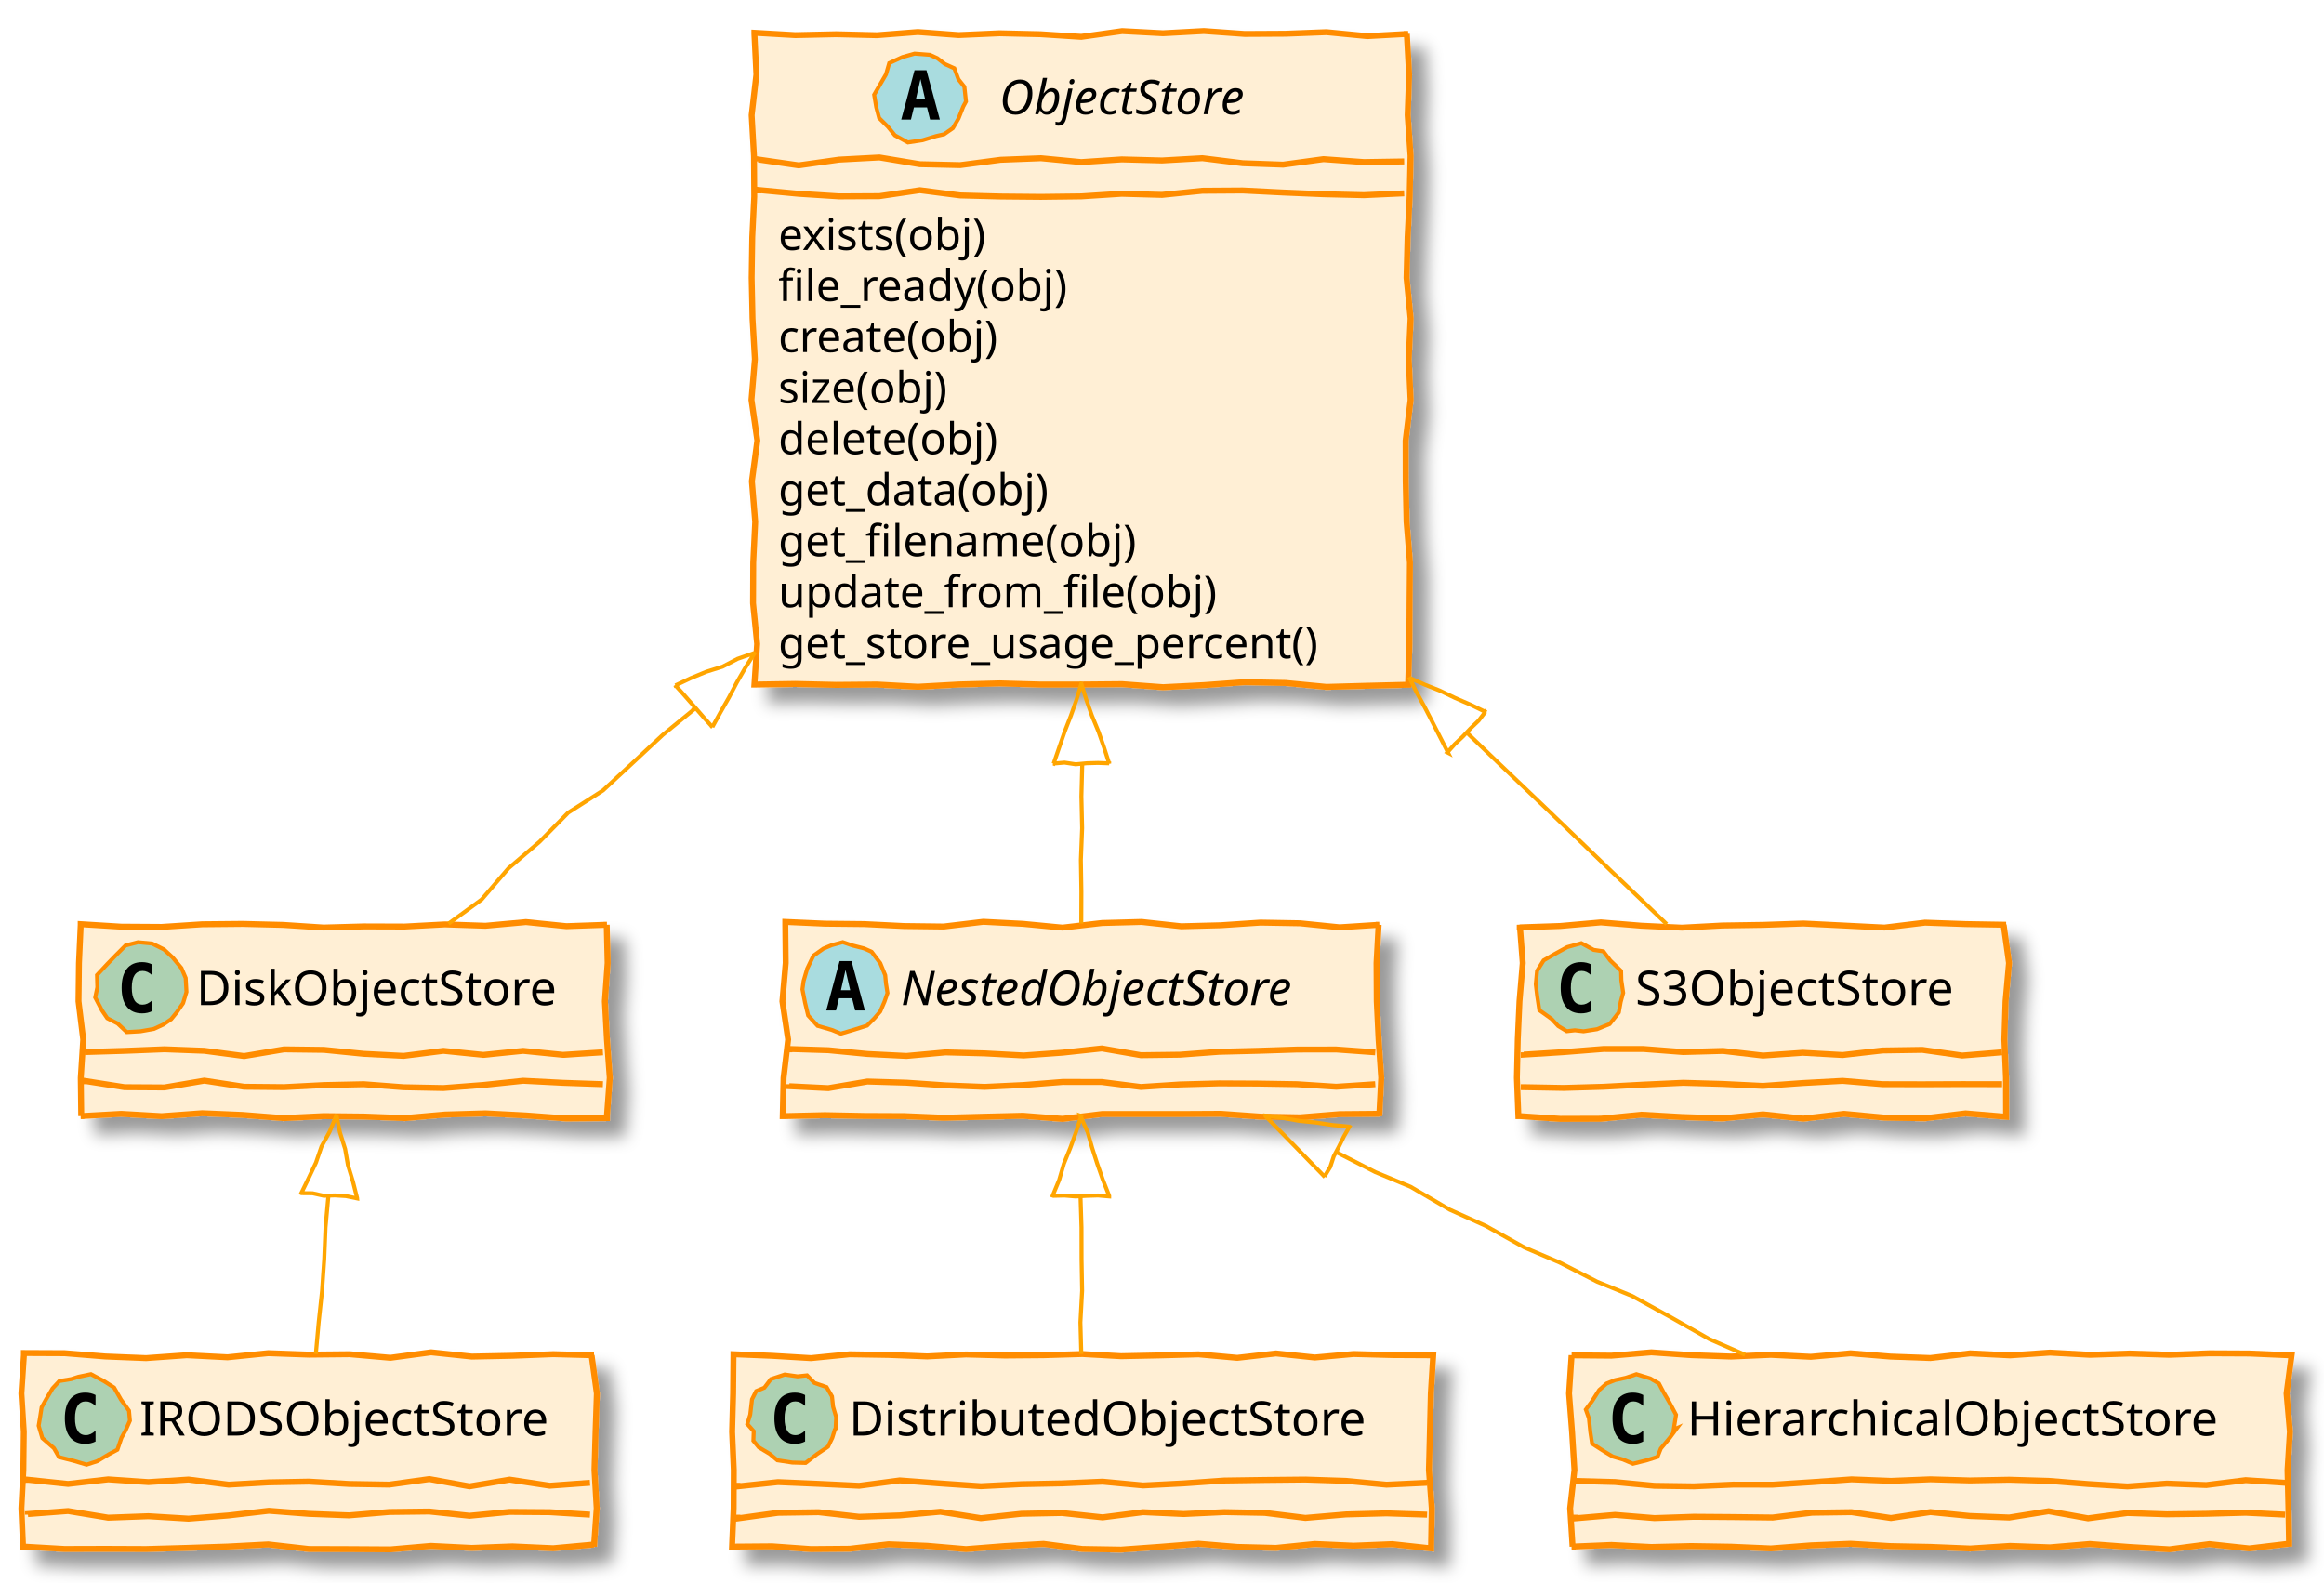
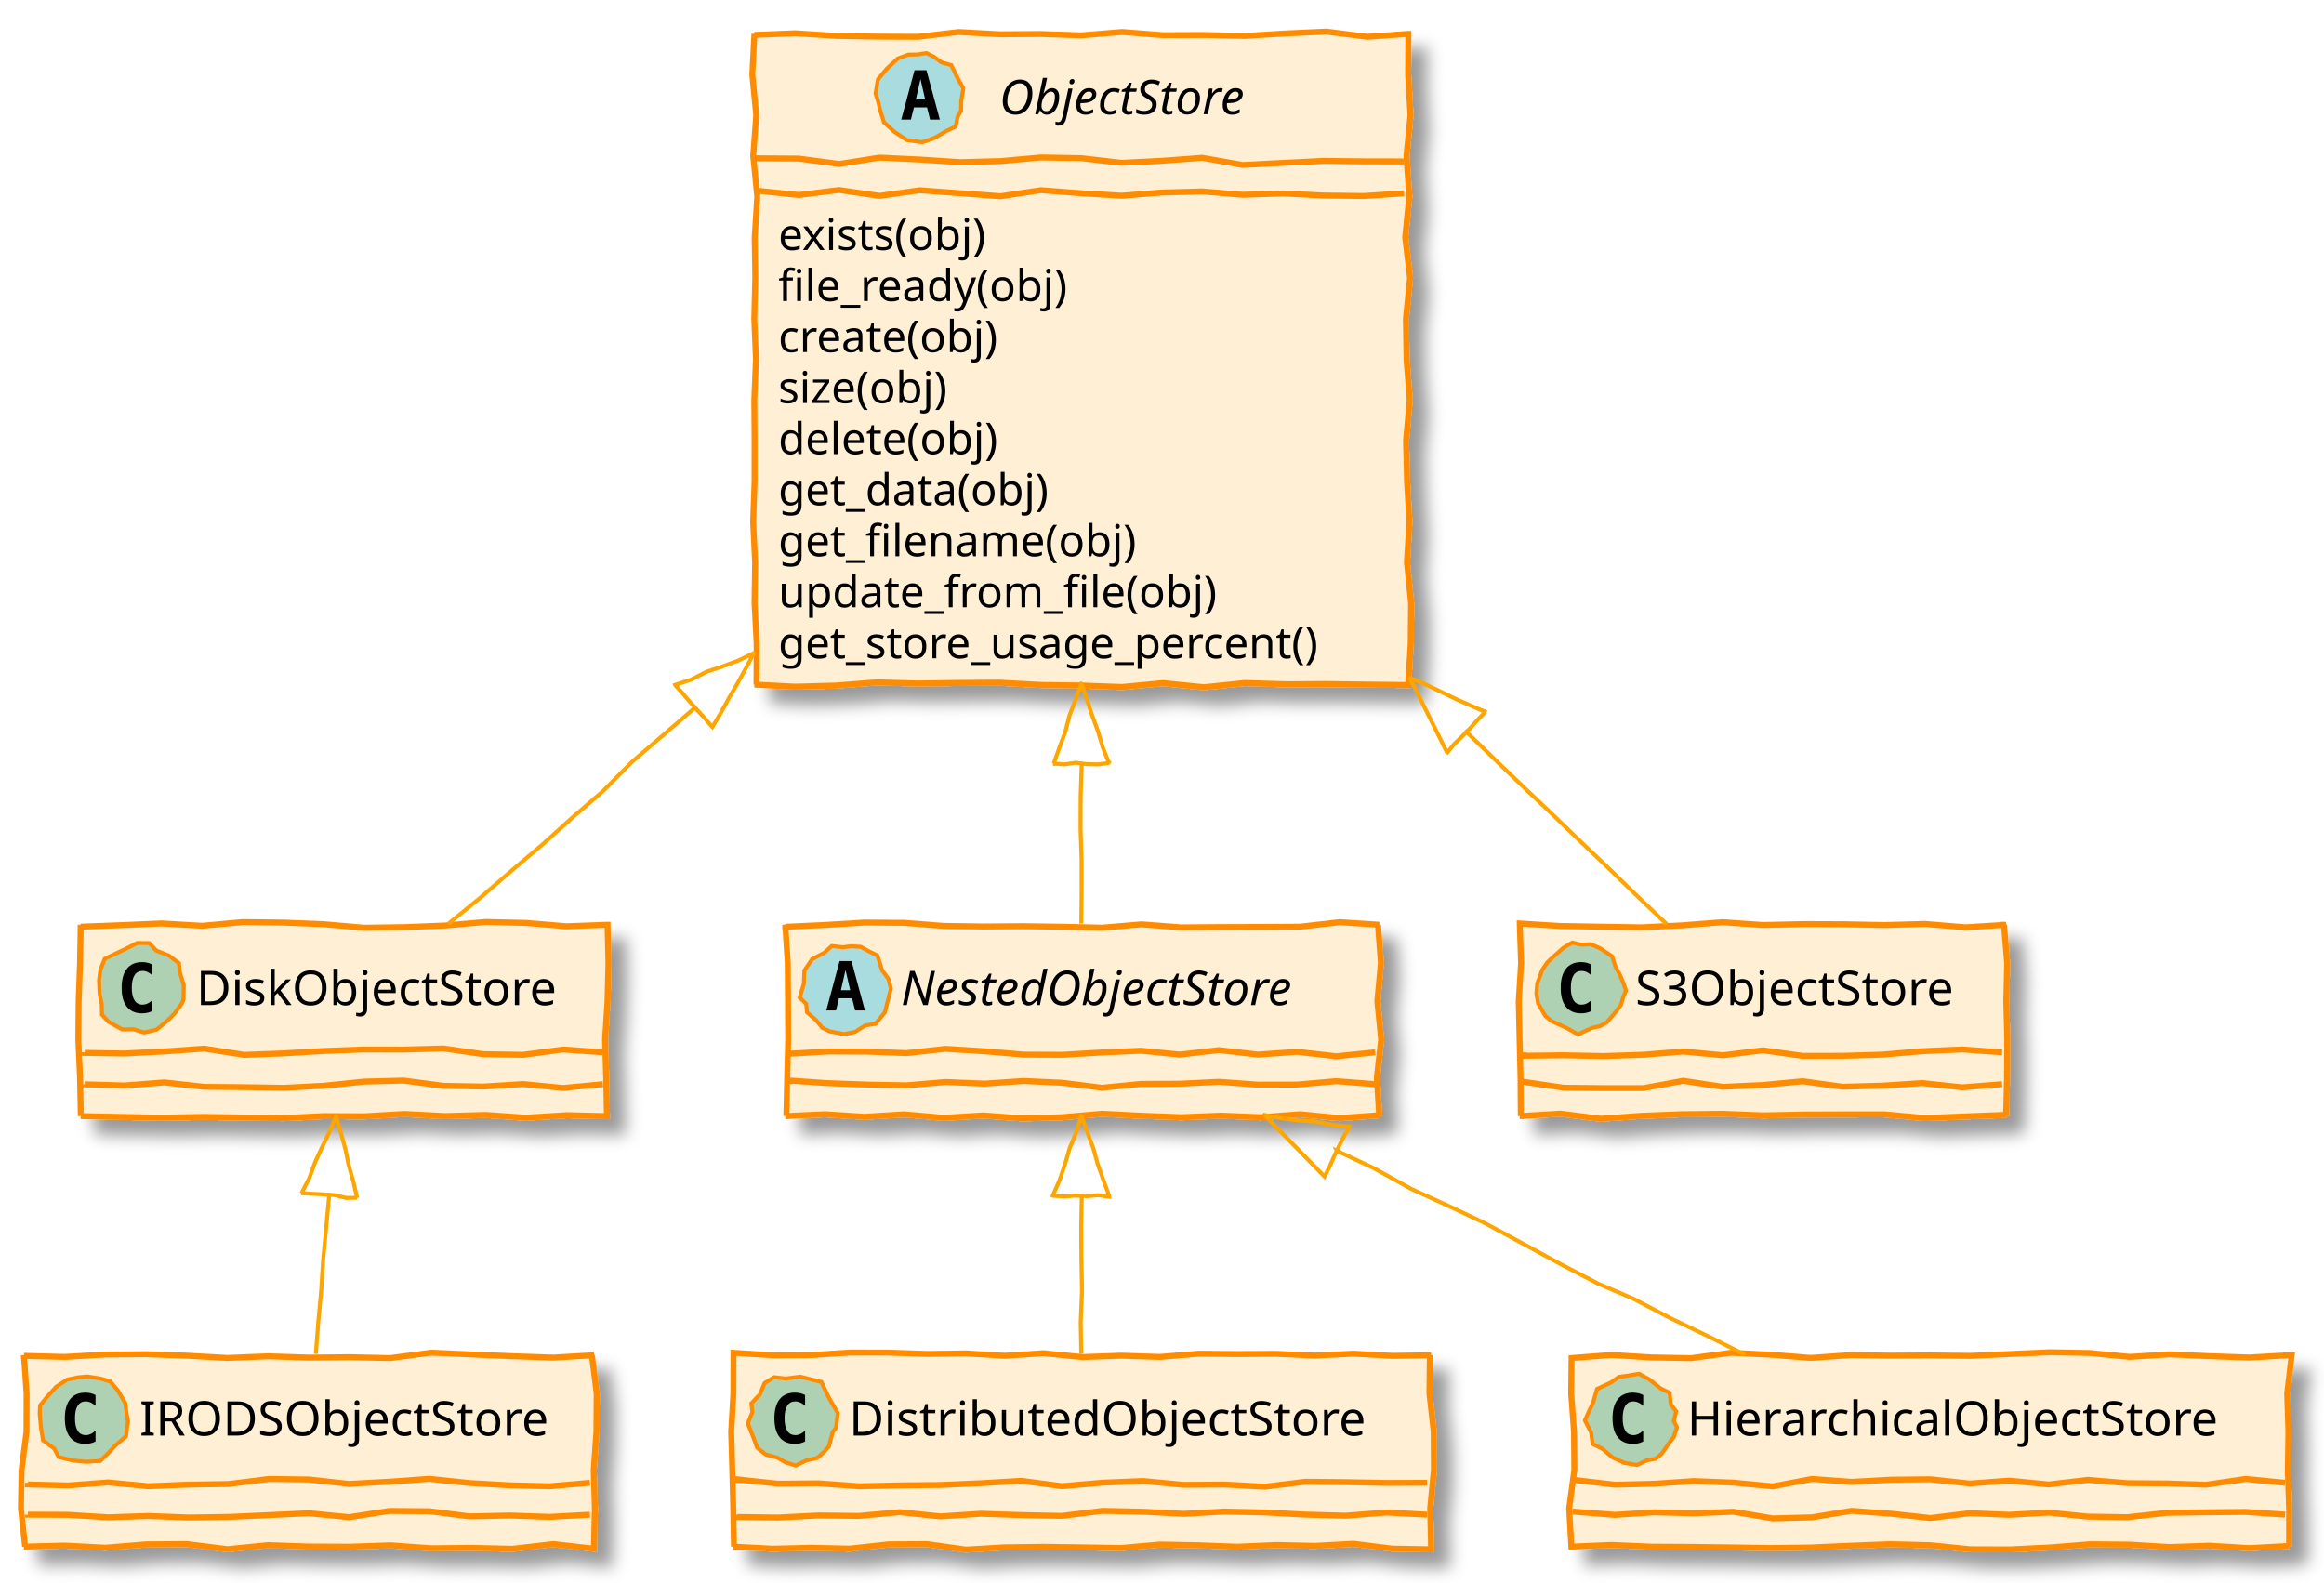
<svg xmlns="http://www.w3.org/2000/svg" height="397px" style="width:583px;height:397px;" version="1.1" viewBox="0 0 583 397" width="583px">
  <defs>
    <filter height="300%" id="f1" width="300%" x="-1" y="-1">
      <feGaussianBlur result="blurOut" stdDeviation="2.0" />
      <feColorMatrix in="blurOut" result="blurOut2" type="matrix" values="0 0 0 0 0 0 0 0 0 0 0 0 0 0 0 0 0 0 .4 0" />
      <feOffset dx="4.0" dy="4.0" in="blurOut2" result="blurOut3" />
      <feBlend in="SourceGraphic" in2="blurOut3" mode="normal" />
    </filter>
  </defs>
  <g>
-     <polygon fill="#FFEFD5" filter="url(#f1)" points="189.25,8.5,189.25,8.219,199.5,8.813,209.75,8.587,220,8.833,230.25,8.03,240.5,8.801,250.75,8.348,261,8.585,271.25,9.246,281.5,7.798,291.75,8.34,302,7.782,312.25,8.514,322.5,8.459,332.75,8.066,343,9.064,353.25,8.5,352.925,8.5,353.484,18.703,353.127,28.905,353.854,39.108,353.627,49.31,353.11,59.513,352.849,69.716,353.863,79.918,353.384,90.121,353.863,100.324,352.618,110.526,352.638,120.729,352.855,130.932,353.694,141.134,353.608,151.337,353.556,161.54,353.25,171.742,353.25,171.783,343,172.038,332.75,172.325,322.5,171.34,312.25,171.136,302,171.879,291.75,172.399,281.5,171.638,271.25,171.73,261,171.736,250.75,171.444,240.5,171.718,230.25,172.287,220,171.728,209.75,171.818,199.5,171.583,189.25,171.742,189.247,171.742,189.938,161.54,188.912,151.337,188.958,141.134,189.45,130.932,188.621,120.729,189.989,110.526,188.513,100.324,189.369,90.121,188.781,79.918,188.56,69.716,188.714,59.513,189.208,49.31,189.145,39.108,188.56,28.905,189.75,18.703,189.25,8.5" style="stroke: #FF8C00; stroke-width: 1.5;" />
-     <polygon fill="#A9DCDF" points="241.637,26.74,240.461,29.717,239.031,32.157,236.833,33.678,234.798,34.147,231.433,35.174,227.749,35.73,224.491,33.943,222.768,31.832,220.539,29.605,219.812,26.871,219.289,23.764,220.619,21.473,222.257,18.656,223.073,15.836,226.388,14.317,229.434,13.461,233.26,13.753,235.111,14.59,237.027,16.06,239.405,17.132,240.422,19.865,241.925,21.768,242.324,25.467" style="stroke: #FF8C00; stroke-width: 1.0;" />
+     <polygon fill="#FFEFD5" filter="url(#f1)" points="189.25,8.5,189.25,8.764,199.5,8.35,209.75,9.004,220,9.186,230.25,9.232,240.5,8.031,250.75,8.599,261,8.53,271.25,8.87,281.5,8.024,291.75,8.824,302,8.782,312.25,9.013,322.5,8.395,332.75,7.926,343,9.232,353.25,8.5,353.306,8.5,353.242,18.703,353.836,28.905,352.824,39.108,353.526,49.31,352.51,59.513,353.723,69.716,352.692,79.918,352.85,90.121,353.636,100.324,352.722,110.526,352.976,120.729,353.553,130.932,352.95,141.134,353.988,151.337,353.896,161.54,353.25,171.742,353.25,171.863,343,171.742,332.75,171.609,322.5,171.676,312.25,171.349,302,172.41,291.75,171.371,281.5,172.346,271.25,171.976,261,171.828,250.75,171.267,240.5,171.332,230.25,171.478,220,171.182,209.75,171.984,199.5,172.268,189.25,171.742,189.782,171.742,189.825,161.54,189.284,151.337,189.432,141.134,188.935,130.932,189.295,120.729,189.301,110.526,189.224,100.324,189.635,90.121,189.215,79.918,189.469,69.716,189.321,59.513,189.97,49.31,188.949,39.108,189.708,28.905,188.722,18.703,189.25,8.5" style="stroke: #FF8C00; stroke-width: 1.5;" />
+     <polygon fill="#A9DCDF" points="241.095,27.721,240.201,29.391,239.749,31.726,237.344,32.896,234.407,34.619,231.35,35.673,227.529,35.152,224.446,33.126,221.733,30.664,220.768,27.523,220.298,25.494,219.653,23.438,220.243,19.909,222.462,17.239,225.202,14.701,227.843,13.713,230.21,13.671,232.383,13.314,234.199,14.205,236.218,15.672,238.642,16.343,240.233,19.593,241.659,22.162,241.136,25.302" style="stroke: #FF8C00; stroke-width: 1.0;" />
    <path d="M230.909,19.844 L229.753,24.922 L232.081,24.922 L230.909,19.844 Z M229.425,17.609 L232.409,17.609 L235.769,30 L233.316,30 L232.55,26.938 L229.269,26.938 L228.519,30 L226.081,30 L229.425,17.609 Z " />
    <text fill="#000000" font-family="sans-serif" font-size="12" font-style="italic" lengthAdjust="spacingAndGlyphs" textLength="73" x="250.7" y="28.654">ObjectStore</text>
-     <path d="M190.25,40.5 L190.25,40.012 L200.375,41.477 L210.5,40.043 L220.625,39.505 L230.75,41.192 L240.875,41.422 L251,40.085 L261.125,39.696 L271.25,40.665 L281.375,39.989 L291.5,40.258 L301.625,39.687 L311.75,40.944 L321.875,41.304 L332,39.925 L342.125,40.66 L352.25,40.5 " fill="#FFEFD5" style="stroke: #FF8C00; stroke-width: 1.5;" />
-     <path d="M190.25,48.5 L190.25,47.654 L200.375,48.613 L210.5,49.263 L220.625,49.209 L230.75,47.712 L240.875,49.022 L251,49.291 L261.125,49.384 L271.25,49.26 L281.375,48.605 L291.5,48.889 L301.625,47.85 L311.75,47.782 L321.875,48.291 L332,48.719 L342.125,48.962 L352.25,48.5 " fill="#FFEFD5" style="stroke: #FF8C00; stroke-width: 1.5;" />
+     <path d="M190.25,40.5 L190.25,39.718 L200.375,39.785 L210.5,41.14 L220.625,39.544 L230.75,40.022 L240.875,40.681 L251,40.417 L261.125,39.504 L271.25,39.69 L281.375,40.851 L291.5,40.339 L301.625,39.591 L311.75,41.387 L321.875,40.869 L332,40.359 L342.125,40.478 L352.25,40.5 " fill="#FFEFD5" style="stroke: #FF8C00; stroke-width: 1.5;" />
+     <path d="M190.25,48.5 L190.25,47.869 L200.375,48.928 L210.5,47.666 L220.625,49.143 L230.75,47.731 L240.875,48.475 L251,49.238 L261.125,47.713 L271.25,48.486 L281.375,49.108 L291.5,48.298 L301.625,48.022 L311.75,48.869 L321.875,48.535 L332,49.054 L342.125,49.172 L352.25,48.5 " fill="#FFEFD5" style="stroke: #FF8C00; stroke-width: 1.5;" />
    <text fill="#000000" font-family="sans-serif" font-size="11" lengthAdjust="spacingAndGlyphs" textLength="59" x="195.25" y="62.71">exists(obj)</text>
    <text fill="#000000" font-family="sans-serif" font-size="11" lengthAdjust="spacingAndGlyphs" textLength="80" x="195.25" y="75.515">file_ready(obj)</text>
    <text fill="#000000" font-family="sans-serif" font-size="11" lengthAdjust="spacingAndGlyphs" textLength="61" x="195.25" y="88.32">create(obj)</text>
    <text fill="#000000" font-family="sans-serif" font-size="11" lengthAdjust="spacingAndGlyphs" textLength="47" x="195.25" y="101.124">size(obj)</text>
    <text fill="#000000" font-family="sans-serif" font-size="11" lengthAdjust="spacingAndGlyphs" textLength="60" x="195.25" y="113.929">delete(obj)</text>
    <text fill="#000000" font-family="sans-serif" font-size="11" lengthAdjust="spacingAndGlyphs" textLength="74" x="195.25" y="126.734">get_data(obj)</text>
    <text fill="#000000" font-family="sans-serif" font-size="11" lengthAdjust="spacingAndGlyphs" textLength="98" x="195.25" y="139.539">get_filename(obj)</text>
    <text fill="#000000" font-family="sans-serif" font-size="11" lengthAdjust="spacingAndGlyphs" textLength="120" x="195.25" y="152.343">update_from_file(obj)</text>
    <text fill="#000000" font-family="sans-serif" font-size="11" lengthAdjust="spacingAndGlyphs" textLength="152" x="195.25" y="165.148">get_store_usage_percent()</text>
-     <polygon fill="#FFEFD5" filter="url(#f1)" points="20.25,232,20.25,231.851,30.404,232.481,40.558,232.546,50.712,231.881,60.865,231.785,71.019,232.035,81.173,232.698,91.327,232.417,101.481,232.45,111.635,231.907,121.788,232.253,131.942,231.326,142.096,232.357,152.25,232,152.199,232,152.429,241.6,151.736,251.2,152.257,260.8,152.964,270.4,152.25,280,152.25,280.495,142.096,280.588,131.942,279.839,121.788,279.31,111.635,279.608,101.481,280.5,91.327,280.114,81.173,280.008,71.019,280.501,60.865,279.705,50.712,279.274,40.558,280.018,30.404,279.434,20.25,280,20.38,280,20.264,270.4,20.879,260.8,19.695,251.2,19.809,241.6,20.25,232" style="stroke: #FF8C00; stroke-width: 1.5;" />
-     <polygon fill="#ADD1B2" points="45.931,251.672,44.391,253.908,42.94,255.695,40.955,257.05,38.605,258.134,35.247,258.729,31.808,258.93,29.494,256.768,26.91,255.453,25.587,253.5,23.887,250.253,24.424,247.696,24.338,244.614,26.913,241.857,28.926,239.788,31.51,237.194,34.615,236.381,38.155,236.716,41.138,238.199,43.263,240.152,45.517,242.868,46.577,245.353,46.775,248.855" style="stroke: #FF8C00; stroke-width: 1.0;" />
+     <polygon fill="#FFEFD5" filter="url(#f1)" points="20.25,232,20.25,232.482,30.404,232.097,40.558,231.666,50.712,232.258,60.865,231.332,71.019,231.449,81.173,231.853,91.327,232.743,101.481,232.588,111.635,232.19,121.788,231.299,131.942,231.534,142.096,232.38,152.25,232,152.413,232,152.634,241.6,152.403,251.2,151.778,260.8,152.064,270.4,152.25,280,152.25,280.014,142.096,279.771,131.942,280.408,121.788,279.702,111.635,279.994,101.481,279.461,91.327,280.055,81.173,280.002,71.019,280.505,60.865,280.348,50.712,280.209,40.558,280.403,30.404,280.209,20.25,280,20.279,280,20.084,270.4,19.651,260.8,19.735,251.2,20.087,241.6,20.25,232" style="stroke: #FF8C00; stroke-width: 1.5;" />
+     <polygon fill="#ADD1B2" points="45.633,251.733,43.761,254.308,41.614,256.418,39.251,258.328,36.164,259.032,33.541,258.227,30.646,258.257,27.196,256.342,25.58,254.552,25.527,251.999,25,249.445,24.845,245.932,25.204,243.256,26.272,240.568,28.752,239.366,31.566,238.033,34.409,236.577,37.445,236.602,39.193,238.467,42.403,239.768,44.889,241.63,45.1,243.887,46.115,247.175,46.031,250.696" style="stroke: #FF8C00; stroke-width: 1.0;" />
    <path d="M38.219,253.641 Q37.641,253.938 37,254.086 Q36.359,254.234 35.656,254.234 Q33.156,254.234 31.836,252.586 Q30.516,250.938 30.516,247.812 Q30.516,244.688 31.836,243.031 Q33.156,241.375 35.656,241.375 Q36.359,241.375 37.008,241.531 Q37.656,241.688 38.219,241.984 L38.219,244.703 Q37.594,244.125 37,243.852 Q36.406,243.578 35.781,243.578 Q34.438,243.578 33.75,244.648 Q33.062,245.719 33.062,247.812 Q33.062,249.906 33.75,250.977 Q34.438,252.047 35.781,252.047 Q36.406,252.047 37,251.773 Q37.594,251.5 38.219,250.922 L38.219,253.641 Z " />
    <text fill="#000000" font-family="sans-serif" font-size="12" lengthAdjust="spacingAndGlyphs" textLength="100" x="49.25" y="252.154">DiskObjectStore</text>
-     <path d="M21.25,264 L21.25,263.938 L31.25,263.635 L41.25,263.239 L51.25,263.618 L61.25,264.94 L71.25,263.261 L81.25,263.386 L91.25,264.382 L101.25,264.894 L111.25,263.63 L121.25,264.647 L131.25,263.634 L141.25,264.637 L151.25,264 " fill="#FFEFD5" style="stroke: #FF8C00; stroke-width: 1.5;" />
-     <path d="M21.25,272 L21.25,271.181 L31.25,272.751 L41.25,272.813 L51.25,271.109 L61.25,272.641 L71.25,272.734 L81.25,272.218 L91.25,272.004 L101.25,272.763 L111.25,272.961 L121.25,272.193 L131.25,271.141 L141.25,271.653 L151.25,272 " fill="#FFEFD5" style="stroke: #FF8C00; stroke-width: 1.5;" />
-     <polygon fill="#FFEFD5" filter="url(#f1)" points="197,232,197,231.287,206.933,231.731,216.867,231.835,226.8,232.323,236.733,232.443,246.667,231.257,256.6,231.768,266.533,232.72,276.467,231.561,286.4,231.295,296.333,232.383,306.267,232.123,316.2,231.46,326.133,231.633,336.067,232.642,346,232,345.841,232,345.317,241.6,345.373,251.2,345.832,260.8,346.494,270.4,346,280,346,279.417,336.067,279.506,326.133,280.314,316.2,280.127,306.267,279.422,296.333,279.475,286.4,279.475,276.467,279.473,266.533,280.695,256.6,279.916,246.667,280.157,236.733,280.418,226.8,280.004,216.867,279.962,206.933,279.765,197,280,196.36,280,196.569,270.4,197.707,260.8,196.274,251.2,197.101,241.6,197,232" style="stroke: #FF8C00; stroke-width: 1.5;" />
-     <polygon fill="#A9DCDF" points="221.879,251.301,220.812,253.767,219.357,255.452,217.52,257.3,214.323,258.305,210.921,259.314,208.675,258.389,205.098,257.359,202.728,254.76,201.96,251.588,201.296,248.202,201.585,246.121,202.481,243.039,204.053,239.766,206.556,237.993,208.673,237.115,211.416,236.366,213.849,237.199,216.781,237.949,218.663,238.791,220.829,241.647,222.065,244.667,222.253,246.702,222.637,249.125" style="stroke: #FF8C00; stroke-width: 1.0;" />
+     <path d="M21.25,264 L21.25,264.148 L31.25,264.294 L41.25,263.782 L51.25,263.076 L61.25,264.642 L71.25,264.265 L81.25,263.66 L91.25,263.294 L101.25,263.312 L111.25,263.036 L121.25,264.468 L131.25,264.628 L141.25,263.29 L151.25,264 " fill="#FFEFD5" style="stroke: #FF8C00; stroke-width: 1.5;" />
+     <path d="M21.25,272 L21.25,272.029 L31.25,272.317 L41.25,271.553 L51.25,272.666 L61.25,272.751 L71.25,272.913 L81.25,272.392 L91.25,271.356 L101.25,271.092 L111.25,272.404 L121.25,272.594 L131.25,271.967 L141.25,272.949 L151.25,272 " fill="#FFEFD5" style="stroke: #FF8C00; stroke-width: 1.5;" />
+     <polygon fill="#FFEFD5" filter="url(#f1)" points="197,232,197,232.51,206.933,232.049,216.867,231.444,226.8,231.514,236.733,232.287,246.667,232.432,256.6,232.36,266.533,232.494,276.467,232.729,286.4,231.894,296.333,232.654,306.267,232.579,316.2,232.548,326.133,232.485,336.067,231.352,346,232,345.695,232,346.406,241.6,345.526,251.2,346.472,260.8,345.402,270.4,346,280,346,279.776,336.067,280.503,326.133,279.537,316.2,280.282,306.267,279.886,296.333,280.287,286.4,279.914,276.467,279.402,266.533,280.279,256.6,280.57,246.667,279.836,236.733,280.435,226.8,279.556,216.867,280.175,206.933,279.533,197,280,197.267,280,197.478,270.4,197.726,260.8,197.674,251.2,197.616,241.6,197,232" style="stroke: #FF8C00; stroke-width: 1.5;" />
+     <polygon fill="#A9DCDF" points="222.696,251.131,221.978,253.986,219.626,256.851,217.041,257.278,214.458,258.898,211.739,259.427,208.063,258.733,206.262,257.842,204.792,256.025,202.453,253.966,202.229,251.858,200.615,250.254,201.649,246.827,201.792,243.474,203.737,240.63,206.827,239.007,208.664,237.329,211.458,237.656,213.46,237.394,215.92,237.536,217.702,238.524,220.096,239.714,221.309,243.452,222.862,245.561,223.494,248.048" style="stroke: #FF8C00; stroke-width: 1.0;" />
    <path d="M212.109,243.344 L210.953,248.422 L213.281,248.422 L212.109,243.344 Z M210.625,241.109 L213.609,241.109 L216.969,253.5 L214.516,253.5 L213.75,250.438 L210.469,250.438 L209.719,253.5 L207.281,253.5 L210.625,241.109 Z " />
    <text fill="#000000" font-family="sans-serif" font-size="12" font-style="italic" lengthAdjust="spacingAndGlyphs" textLength="117" x="226" y="252.154">NestedObjectStore</text>
-     <path d="M198,264 L198,263.169 L207.8,263.474 L217.6,264.42 L227.4,264.91 L237.2,264.019 L247,264.27 L256.8,264.791 L266.6,264.087 L276.4,263.027 L286.2,264.725 L296,264.601 L305.8,263.87 L315.6,263.624 L325.4,263.305 L335.2,263.291 L345,264 " fill="#FFEFD5" style="stroke: #FF8C00; stroke-width: 1.5;" />
-     <path d="M198,272 L198,272.504 L207.8,272.988 L217.6,271.332 L227.4,271.62 L237.2,272.288 L247,272.67 L256.8,272.203 L266.6,271.433 L276.4,271.449 L286.2,272.696 L296,272.062 L305.8,271.796 L315.6,271.845 L325.4,272.003 L335.2,272.64 L345,272 " fill="#FFEFD5" style="stroke: #FF8C00; stroke-width: 1.5;" />
-     <polygon fill="#FFEFD5" filter="url(#f1)" points="381.25,232,381.25,232.657,391.417,232.307,401.583,231.406,411.75,232.239,421.917,232.728,432.083,232.186,442.25,232.032,452.417,231.691,462.583,232.193,472.75,232.705,482.917,231.469,493.083,231.832,503.25,232,502.633,232,503.977,241.6,503.111,251.2,502.812,260.8,503.221,270.4,503.25,280,503.25,280.166,493.083,279.317,482.917,280.535,472.75,280.379,462.583,279.43,452.417,280.629,442.25,279.561,432.083,280.574,421.917,280.228,411.75,279.647,401.583,280.658,391.417,280.692,381.25,280,380.9,280,380.529,270.4,380.749,260.8,381.181,251.2,381.995,241.6,381.25,232" style="stroke: #FF8C00; stroke-width: 1.5;" />
-     <polygon fill="#ADD1B2" points="406.568,251.361,406.096,254.002,403.791,256.914,400.617,258.207,397.245,258.731,395.074,258.478,393.036,258.705,390.899,257.413,389.239,255.637,386.16,253.434,385.628,249.898,385.275,246.943,385.594,243.556,387.236,240.939,390.047,239.312,393.148,237.617,396.689,236.622,399.788,238.306,402.217,238.669,403.943,240.964,406.661,243.585,406.726,245.948,407.191,249.087" style="stroke: #FF8C00; stroke-width: 1.0;" />
+     <path d="M198,264 L198,264.367 L207.8,263.79 L217.6,263.829 L227.4,264.202 L237.2,263.132 L247,263.738 L256.8,264.58 L266.6,264.62 L276.4,264.044 L286.2,263.601 L296,264.572 L305.8,263.446 L315.6,264.575 L325.4,263.874 L335.2,264.995 L345,264 " fill="#FFEFD5" style="stroke: #FF8C00; stroke-width: 1.5;" />
+     <path d="M198,272 L198,271.081 L207.8,271.745 L217.6,272.099 L227.4,272.284 L237.2,271.452 L247,271.859 L256.8,271.191 L266.6,271.652 L276.4,272.894 L286.2,271.93 L296,271.881 L305.8,271.404 L315.6,272.112 L325.4,272.092 L335.2,271.239 L345,272 " fill="#FFEFD5" style="stroke: #FF8C00; stroke-width: 1.5;" />
+     <polygon fill="#FFEFD5" filter="url(#f1)" points="381.25,232,381.25,231.679,391.417,232.309,401.583,232.48,411.75,232.64,421.917,232.153,432.083,231.355,442.25,232.059,452.417,231.834,462.583,231.87,472.75,232.072,482.917,231.792,493.083,232.638,503.25,232,502.723,232,503.518,241.6,503.296,251.2,503.54,260.8,503.485,270.4,503.25,280,503.25,279.68,493.083,280.077,482.917,280.49,472.75,279.56,462.583,279.567,452.417,279.604,442.25,279.818,432.083,279.419,421.917,279.526,411.75,279.932,401.583,280.664,391.417,279.379,381.25,280,381.516,280,381.441,270.4,381.206,260.8,380.988,251.2,381.583,241.6,381.25,232" style="stroke: #FF8C00; stroke-width: 1.5;" />
+     <polygon fill="#ADD1B2" points="407.183,250.174,406.67,252.06,405.386,253.775,403.079,256.488,401.392,257.447,399.4,257.864,395.839,259.509,393.396,258.104,390.953,256.964,389.19,256.176,387.633,254.837,385.847,251.757,385.432,249.243,385.631,246.776,386.866,243.363,388.155,241.472,389.528,240.15,392.231,237.769,394.422,236.461,396.64,237.006,399.055,236.88,401.441,237.927,404.421,239.929,405.25,242.528,406.289,244.379,407.21,246.54,407.904,248.523" style="stroke: #FF8C00; stroke-width: 1.0;" />
    <path d="M399.219,253.641 Q398.641,253.938 398,254.086 Q397.359,254.234 396.656,254.234 Q394.156,254.234 392.836,252.586 Q391.516,250.938 391.516,247.812 Q391.516,244.688 392.836,243.031 Q394.156,241.375 396.656,241.375 Q397.359,241.375 398.008,241.531 Q398.656,241.688 399.219,241.984 L399.219,244.703 Q398.594,244.125 398,243.852 Q397.406,243.578 396.781,243.578 Q395.438,243.578 394.75,244.648 Q394.062,245.719 394.062,247.812 Q394.062,249.906 394.75,250.977 Q395.438,252.047 396.781,252.047 Q397.406,252.047 398,251.773 Q398.594,251.5 399.219,250.922 L399.219,253.641 Z " />
    <text fill="#000000" font-family="sans-serif" font-size="12" lengthAdjust="spacingAndGlyphs" textLength="90" x="410.25" y="252.154">S3ObjectStore</text>
-     <path d="M382.25,264 L382.25,264.58 L392.25,263.953 L402.25,263.163 L412.25,263.166 L422.25,263.932 L432.25,263.655 L442.25,264.818 L452.25,264.117 L462.25,264.678 L472.25,263.539 L482.25,263.39 L492.25,264.81 L502.25,264 " fill="#FFEFD5" style="stroke: #FF8C00; stroke-width: 1.5;" />
-     <path d="M382.25,272 L382.25,272.749 L392.25,272.932 L402.25,272.644 L412.25,272.106 L422.25,271.648 L432.25,271.937 L442.25,272.425 L452.25,271.709 L462.25,271.167 L472.25,271.997 L482.25,272.019 L492.25,271.983 L502.25,272 " fill="#FFEFD5" style="stroke: #FF8C00; stroke-width: 1.5;" />
-     <polygon fill="#FFEFD5" filter="url(#f1)" points="6,340,6,339.441,16.214,339.486,26.429,340.312,36.643,340.722,46.857,339.991,57.071,340.517,67.286,339.479,77.5,339.843,87.714,339.741,97.929,340.642,108.143,339.261,118.357,340.337,128.571,340.129,138.786,339.73,149,340,148.406,340,149.725,349.6,149.399,359.2,149.123,368.8,149.684,378.4,149,388,149,387.473,138.786,388.402,128.571,387.942,118.357,388.324,108.143,387.816,97.929,388.695,87.714,388.632,77.5,388.599,67.286,387.445,57.071,387.981,46.857,388.319,36.643,388.605,26.429,388.562,16.214,388.591,6,388,5.782,388,5.37,378.4,5.864,368.8,5.973,359.2,5.368,349.6,6,340" style="stroke: #FF8C00; stroke-width: 1.5;" />
-     <polygon fill="#ADD1B2" points="31.52,358.84,30.477,360.697,29.453,363.699,27.364,364.814,24.37,366.592,21.719,367.447,18.428,366.475,14.809,365.553,13.537,363.327,10.62,360.786,9.699,357.688,10.052,355.569,10.445,353.057,11.597,351.009,13.187,348.315,14.902,346.465,17.864,345.982,19.661,345.405,22.812,344.747,26.09,346.496,28.628,348.116,30.366,351.153,32.36,353.909,32.588,356.425" style="stroke: #FF8C00; stroke-width: 1.0;" />
+     <path d="M382.25,264 L382.25,264.86 L392.25,264.739 L402.25,264.94 L412.25,264.608 L422.25,263.805 L432.25,264.743 L442.25,263.496 L452.25,264.897 L462.25,264.875 L472.25,264.573 L482.25,263.725 L492.25,263.278 L502.25,264 " fill="#FFEFD5" style="stroke: #FF8C00; stroke-width: 1.5;" />
+     <path d="M382.25,272 L382.25,271.407 L392.25,272.888 L402.25,272.987 L412.25,272.987 L422.25,271.147 L432.25,272.668 L442.25,272.2 L452.25,271.264 L462.25,272.646 L472.25,272.365 L482.25,271.716 L492.25,272.792 L502.25,272 " fill="#FFEFD5" style="stroke: #FF8C00; stroke-width: 1.5;" />
+     <polygon fill="#FFEFD5" filter="url(#f1)" points="6,340,6,340.153,16.214,340.427,26.429,339.819,36.643,339.74,46.857,340.111,57.071,340.683,67.286,340.264,77.5,340.597,87.714,340.496,97.929,340.718,108.143,339.353,118.357,339.803,128.571,340.246,138.786,340.599,149,340,148.486,340,149.687,349.6,149.626,359.2,148.935,368.8,149.227,378.4,149,388,149,388.515,138.786,387.358,128.571,388.543,118.357,388.3,108.143,388.398,97.929,387.668,87.714,388.017,77.5,387.974,67.286,387.624,57.071,388.633,46.857,387.357,36.643,387.433,26.429,388.263,16.214,387.731,6,388,6.303,388,5.251,378.4,5.411,368.8,6.655,359.2,6.681,349.6,6,340" style="stroke: #FF8C00; stroke-width: 1.5;" />
+     <polygon fill="#ADD1B2" points="31.872,358.241,31.635,360.311,29.067,362.537,26.946,364.76,25.151,366.525,21.524,366.721,18.256,366.405,14.725,365.539,13.607,363.419,10.812,361.366,10.297,358.278,9.964,354.663,10.051,352.607,11.967,350.27,14.095,347.916,16.866,346.105,19.732,345.528,21.868,345.327,25.304,345.862,27.675,346.603,29.523,348.78,31.451,352.016,31.697,354.078,32.099,356.625" style="stroke: #FF8C00; stroke-width: 1.0;" />
    <path d="M23.969,361.641 Q23.391,361.938 22.75,362.086 Q22.109,362.234 21.406,362.234 Q18.906,362.234 17.586,360.586 Q16.266,358.938 16.266,355.812 Q16.266,352.688 17.586,351.031 Q18.906,349.375 21.406,349.375 Q22.109,349.375 22.758,349.531 Q23.406,349.688 23.969,349.984 L23.969,352.703 Q23.344,352.125 22.75,351.852 Q22.156,351.578 21.531,351.578 Q20.188,351.578 19.5,352.648 Q18.812,353.719 18.812,355.812 Q18.812,357.906 19.5,358.977 Q20.188,360.047 21.531,360.047 Q22.156,360.047 22.75,359.773 Q23.344,359.5 23.969,358.922 L23.969,361.641 Z " />
    <text fill="#000000" font-family="sans-serif" font-size="12" lengthAdjust="spacingAndGlyphs" textLength="111" x="35" y="360.154">IRODSObjectStore</text>
-     <path d="M7,372 L7,371.228 L17.071,372.283 L27.143,371.139 L37.214,371.828 L47.286,371.185 L57.357,372.467 L67.429,371.888 L77.5,371.705 L87.571,372.289 L97.643,372.457 L107.714,371.06 L117.786,372.897 L127.857,371.2 L137.929,372.734 L148,372 " fill="#FFEFD5" style="stroke: #FF8C00; stroke-width: 1.5;" />
-     <path d="M7,380 L7,379.849 L17.071,379.086 L27.143,380.753 L37.214,380.384 L47.286,380.995 L57.357,380.193 L67.429,379.024 L77.5,379.796 L87.571,380.179 L97.643,379.327 L107.714,379.207 L117.786,380.276 L127.857,379.303 L137.929,379.375 L148,380 " fill="#FFEFD5" style="stroke: #FF8C00; stroke-width: 1.5;" />
-     <polygon fill="#FFEFD5" filter="url(#f1)" points="184,340,184,339.743,193.722,340.144,203.444,340.724,213.167,339.76,222.889,339.915,232.611,340.296,242.333,339.802,252.056,340.064,261.778,339.984,271.5,339.691,281.222,340.241,290.944,340.038,300.667,339.772,310.389,340.654,320.111,339.546,329.833,340.569,339.556,339.69,349.278,339.947,359,340,359.534,340,358.939,349.6,358.707,359.2,358.462,368.8,359.171,378.4,359,388,359,388.432,349.278,387.38,339.556,387.769,329.833,387.337,320.111,388.315,310.389,388.075,300.667,387.278,290.944,388.049,281.222,388.744,271.5,388.586,261.778,387.315,252.056,387.86,242.333,388.62,232.611,387.794,222.889,387.41,213.167,388.534,203.444,388.616,193.722,387.923,184,388,183.641,388,184.042,378.4,184.078,368.8,183.658,359.2,183.913,349.6,184,340" style="stroke: #FF8C00; stroke-width: 1.5;" />
-     <polygon fill="#ADD1B2" points="209.434,358.648,208.8,360.696,207.718,362.944,204.944,364.818,202.099,367.01,198.751,366.92,195.011,366.349,193.116,364.753,190.37,363.119,188.996,361.466,189.081,359.067,187.478,357.258,188.204,354.901,188.651,351.058,189.696,348.996,191.754,348.139,193.393,345.982,196.865,344.837,200.084,345.296,202.454,345.044,204.312,346.936,207.352,347.988,208.71,350.328,208.994,352.918,209.77,355.539,209.625,358.441" style="stroke: #FF8C00; stroke-width: 1.0;" />
+     <path d="M7,372 L7,372.414 L17.071,372.663 L27.143,371.906 L37.214,372.863 L47.286,372.453 L57.357,372.302 L67.429,371.039 L77.5,371.164 L87.571,372.277 L97.643,371.724 L107.714,371 L117.786,372.056 L127.857,372.631 L137.929,372.872 L148,372 " fill="#FFEFD5" style="stroke: #FF8C00; stroke-width: 1.5;" />
+     <path d="M7,380 L7,380.001 L17.071,380.043 L27.143,380.665 L37.214,380.329 L47.286,380.712 L57.357,380.567 L67.429,380.113 L77.5,379.647 L87.571,380.632 L97.643,379.071 L107.714,379.146 L117.786,380.432 L127.857,380.209 L137.929,380.554 L148,380 " fill="#FFEFD5" style="stroke: #FF8C00; stroke-width: 1.5;" />
+     <polygon fill="#FFEFD5" filter="url(#f1)" points="184,340,184,339.381,193.722,340.009,203.444,339.957,213.167,339.331,222.889,339.336,232.611,339.677,242.333,339.54,252.056,340.14,261.778,339.486,271.5,340.466,281.222,340.109,290.944,340.428,300.667,339.61,310.389,339.701,320.111,339.647,329.833,340.086,339.556,339.606,349.278,340.156,359,340,358.695,340,358.593,349.6,359.663,359.2,359.71,368.8,358.777,378.4,359,388,359,388.663,349.278,388.494,339.556,387.281,329.833,387.8,320.111,387.589,310.389,388.025,300.667,387.652,290.944,387.473,281.222,388.336,271.5,388.171,261.778,388.048,252.056,388.166,242.333,388.738,232.611,387.376,222.889,387.428,213.167,388.495,203.444,388.28,193.722,388.515,184,388,184.124,388,183.949,378.4,183.703,368.8,183.428,359.2,183.981,349.6,184,340" style="stroke: #FF8C00; stroke-width: 1.5;" />
+     <polygon fill="#ADD1B2" points="208.862,359.353,207.955,362.86,206.63,364.344,205.014,365.766,202.304,366.385,199.64,367.667,197.179,366.933,195.05,365.716,192.093,364.888,189.966,363.247,188.996,360.629,187.605,357.105,188.757,354.249,188.487,352.067,190.604,349.872,191.804,346.985,194.206,345.515,197.135,345.844,200.748,345.371,202.989,345.94,206.05,346.694,207.762,350.3,208.796,352.151,210.168,354.492,209.77,358.107" style="stroke: #FF8C00; stroke-width: 1.0;" />
    <path d="M201.969,361.641 Q201.391,361.938 200.75,362.086 Q200.109,362.234 199.406,362.234 Q196.906,362.234 195.586,360.586 Q194.266,358.938 194.266,355.812 Q194.266,352.688 195.586,351.031 Q196.906,349.375 199.406,349.375 Q200.109,349.375 200.758,349.531 Q201.406,349.688 201.969,349.984 L201.969,352.703 Q201.344,352.125 200.75,351.852 Q200.156,351.578 199.531,351.578 Q198.188,351.578 197.5,352.648 Q196.812,353.719 196.812,355.812 Q196.812,357.906 197.5,358.977 Q198.188,360.047 199.531,360.047 Q200.156,360.047 200.75,359.773 Q201.344,359.5 201.969,358.922 L201.969,361.641 Z " />
    <text fill="#000000" font-family="sans-serif" font-size="12" lengthAdjust="spacingAndGlyphs" textLength="143" x="213" y="360.154">DistributedObjectStore</text>
-     <path d="M185,372 L185,372.908 L195.177,371.828 L205.353,372.263 L215.529,372.749 L225.706,371.401 L235.882,372.161 L246.059,372.86 L256.235,372.348 L266.412,372.15 L276.588,371.715 L286.765,372.67 L296.941,372.151 L307.118,371.434 L317.294,371.287 L327.471,371.187 L337.647,371.518 L347.824,372.475 L358,372 " fill="#FFEFD5" style="stroke: #FF8C00; stroke-width: 1.5;" />
-     <path d="M185,380 L185,380.942 L195.177,379.532 L205.353,379.384 L215.529,380.533 L225.706,380.186 L235.882,379.266 L246.059,380.875 L256.235,379.781 L266.412,379.583 L276.588,380.672 L286.765,379.372 L296.941,379.841 L307.118,379.359 L317.294,379.551 L327.471,380.808 L337.647,379.943 L347.824,379.671 L358,380 " fill="#FFEFD5" style="stroke: #FF8C00; stroke-width: 1.5;" />
-     <polygon fill="#FFEFD5" filter="url(#f1)" points="394.25,340,394.25,340.016,404.25,340.106,414.25,339.267,424.25,339.975,434.25,340.33,444.25,339.895,454.25,340.394,464.25,339.511,474.25,340.338,484.25,340.698,494.25,339.529,504.25,340.027,514.25,339.336,524.25,339.886,534.25,339.572,544.25,339.884,554.25,339.513,564.25,339.562,574.25,340,574.87,340,573.612,349.6,574.452,359.2,573.855,368.8,574.081,378.4,574.25,388,574.25,387.263,564.25,388.448,554.25,387.368,544.25,388.673,534.25,388.091,524.25,387.341,514.25,388.18,504.25,387.822,494.25,388.474,484.25,388.066,474.25,387.87,464.25,387.284,454.25,387.684,444.25,388.454,434.25,388.02,424.25,387.857,414.25,388.098,404.25,387.585,394.25,388,394.498,388,393.884,378.4,394.963,368.8,394.364,359.2,393.608,349.6,394.25,340" style="stroke: #FF8C00; stroke-width: 1.5;" />
-     <polygon fill="#ADD1B2" points="420.665,358.294,418.903,360.692,416.629,363.41,415.799,365.501,413.14,366.343,409.637,367.219,407.183,366.17,404.589,365.418,402.529,364.196,399.397,362.183,398.949,359.276,398.597,355.826,397.818,353.622,399.389,351.509,401.176,348.718,402.994,347.112,405.141,346.24,407.837,345.657,410.5,344.753,413.992,345.822,416.156,347.077,417.281,349.229,418.738,351.73,420.451,354.937,419.868,358.639" style="stroke: #FF8C00; stroke-width: 1.0;" />
+     <path d="M185,372 L185,371.15 L195.177,372.227 L205.353,372.133 L215.529,372.879 L225.706,372.656 L235.882,372.548 L246.059,372.109 L256.235,371.506 L266.412,372.847 L276.588,371.974 L286.765,371.553 L296.941,372.516 L307.118,372.436 L317.294,372.988 L327.471,371.74 L337.647,371.838 L347.824,372.032 L358,372 " fill="#FFEFD5" style="stroke: #FF8C00; stroke-width: 1.5;" />
+     <path d="M185,380 L185,380.587 L195.177,380.72 L205.353,380.198 L215.529,380.312 L225.706,379.376 L235.882,380.433 L246.059,379.772 L256.235,380.105 L266.412,380.306 L276.588,379.049 L286.765,379.263 L296.941,379.798 L307.118,379.216 L317.294,379.444 L327.471,379.987 L337.647,380.257 L347.824,379.466 L358,380 " fill="#FFEFD5" style="stroke: #FF8C00; stroke-width: 1.5;" />
+     <polygon fill="#FFEFD5" filter="url(#f1)" points="394.25,340,394.25,340.704,404.25,339.934,414.25,340.554,424.25,340.731,434.25,339.378,444.25,339.87,454.25,340.676,464.25,339.965,474.25,340.104,484.25,340.043,494.25,340.16,504.25,339.692,514.25,339.251,524.25,339.43,534.25,340.417,544.25,339.782,554.25,340.233,564.25,340.579,574.25,340,574.891,340,573.76,349.6,574.072,359.2,573.924,368.8,574.243,378.4,574.25,388,574.25,387.833,564.25,388.36,554.25,387.759,544.25,388.101,534.25,387.504,524.25,387.405,514.25,388.201,504.25,388.692,494.25,388.659,484.25,387.644,474.25,387.392,464.25,387.763,454.25,388.214,444.25,388.339,434.25,388.189,424.25,388.064,414.25,388.011,404.25,387.574,394.25,388,394.193,388,393.637,378.4,394.937,368.8,394.859,359.2,394.143,349.6,394.25,340" style="stroke: #FF8C00; stroke-width: 1.5;" />
+     <polygon fill="#ADD1B2" points="420.695,358.058,419.885,360.514,418.594,362.197,416.872,364.7,415.301,365.985,413.076,366.372,410.676,367.539,407.515,367.017,404.551,365.65,401.967,363.466,399.533,362.255,399.13,359.351,397.6,356.349,398.697,353.863,399.588,352.089,400.631,348.46,404.062,346.87,406.09,345.429,408.7,345.058,411.146,344.641,413.699,346.028,416.585,348.326,418.848,349.414,419.144,352.313,420.486,354.114,419.891,356.551" style="stroke: #FF8C00; stroke-width: 1.0;" />
    <path d="M412.219,361.641 Q411.641,361.938 411,362.086 Q410.359,362.234 409.656,362.234 Q407.156,362.234 405.836,360.586 Q404.516,358.938 404.516,355.812 Q404.516,352.688 405.836,351.031 Q407.156,349.375 409.656,349.375 Q410.359,349.375 411.008,349.531 Q411.656,349.688 412.219,349.984 L412.219,352.703 Q411.594,352.125 411,351.852 Q410.406,351.578 409.781,351.578 Q408.438,351.578 407.75,352.648 Q407.062,353.719 407.062,355.812 Q407.062,357.906 407.75,358.977 Q408.438,360.047 409.781,360.047 Q410.406,360.047 411,359.773 Q411.594,359.5 412.219,358.922 L412.219,361.641 Z " />
    <text fill="#000000" font-family="sans-serif" font-size="12" lengthAdjust="spacingAndGlyphs" textLength="148" x="423.25" y="360.154">HierarchicalObjectStore</text>
-     <path d="M395.25,372 L395.25,371.543 L405.139,371.808 L415.028,372.755 L424.917,372.893 L434.806,372.462 L444.694,372.476 L454.583,371.838 L464.472,371.136 L474.361,371.52 L484.25,371.126 L494.139,371.412 L504.028,371.227 L513.917,371.516 L523.806,372.307 L533.694,372.918 L543.583,372.201 L553.472,372.568 L563.361,371.337 L573.25,372 " fill="#FFEFD5" style="stroke: #FF8C00; stroke-width: 1.5;" />
-     <path d="M395.25,380 L395.25,380.908 L405.139,380.056 L415.028,380.857 L424.917,380.525 L434.806,380.599 L444.694,380.713 L454.583,379.508 L464.472,379.373 L474.361,380.838 L484.25,379.348 L494.139,380.328 L504.028,380.712 L513.917,379.137 L523.806,380.914 L533.694,379.583 L543.583,379.913 L553.472,379.787 L563.361,379.514 L573.25,380 " fill="#FFEFD5" style="stroke: #FF8C00; stroke-width: 1.5;" />
-     <path d="M173.764,177.42 L174.183,177.893 L166.253,184.371 L158.766,191.349 L151.26,198.305 L142.533,203.883 L135.338,211.191 L127.557,217.838 L120.824,225.666 L112.515,231.716 " fill="none" style="stroke: #FFA500; stroke-width: 1.0;" />
-     <polygon fill="none" points="169.419,171.917,169.434,171.953,173.272,170.142,177.19,168.526,181.249,167.255,185.023,165.288,189.029,163.888,189.212,163.99,186.938,167.575,184.826,171.249,182.852,175,180.75,178.68,178.706,182.393,178.757,182.438,176.681,180.15,175.009,178.218,173.218,176.182,171.442,174.159,169.419,171.917" style="stroke: #FFA500; stroke-width: 1.0;" />
-     <path d="M271.25,191.809 L271.489,191.809 L271.279,199.789 L271.464,207.769 L271.148,215.75 L271.276,223.73 L271.25,231.71 " fill="none" style="stroke: #FFA500; stroke-width: 1.0;" />
-     <polygon fill="none" points="264.25,191.559,264.309,191.58,265.688,187.572,267.075,183.568,268.614,179.616,270.024,175.62,271.25,171.559,271.284,171.571,272.504,175.508,273.906,179.509,275.591,183.608,276.982,187.605,278.25,191.559,278.25,191.501,275.45,191.401,272.65,191.478,269.85,191.742,267.05,191.319,264.25,191.559" style="stroke: #FFA500; stroke-width: 1.0;" />
-     <path d="M368.14,183.924 L368.56,184.362 L375.76,191.272 L382.455,197.656 L389.357,204.256 L396.914,211.538 L404.381,218.727 L411.077,225.112 L418.114,231.852 " fill="none" style="stroke: #FFA500; stroke-width: 1.0;" />
-     <polygon fill="none" points="363.084,188.773,363.28,188.873,361.345,185.085,359.415,181.3,357.448,177.496,355.321,173.611,353.494,169.878,353.566,170.036,357.408,171.763,361.132,173.232,365.039,175.103,368.849,176.759,372.774,178.669,372.635,178.536,370.935,180.784,368.909,182.721,366.989,184.76,364.951,186.684,363.084,188.773" style="stroke: #FFA500; stroke-width: 1.0;" />
-     <path d="M82.597,300.024 L82.381,300.005 L81.659,307.932 L81.336,315.893 L80.794,323.835 L79.944,331.751 L79.23,339.678 " fill="none" style="stroke: #FFA500; stroke-width: 1.0;" />
-     <polygon fill="none" points="75.63,299.337,75.59,299.318,77.448,295.507,79.267,291.678,80.643,287.651,82.691,283.924,84.297,280,84.463,280.043,85.275,284.084,86.58,288.252,87.274,292.263,88.54,296.421,89.58,300.521,89.591,300.654,86.772,300.068,83.988,299.905,81.225,299.99,78.402,299.363,75.63,299.337" style="stroke: #FFA500; stroke-width: 1.0;" />
-     <path d="M271.25,300.024 L271.053,300.024 L271.303,307.955 L271.317,315.885 L271.46,323.817 L271.03,331.747 L271.25,339.678 " fill="none" style="stroke: #FFA500; stroke-width: 1.0;" />
-     <polygon fill="none" points="264.25,300,264.084,299.942,265.703,296.019,266.886,291.943,268.486,288.013,269.923,284.026,271.25,280,271.022,279.92,272.864,284.075,273.977,287.974,275.243,291.928,276.642,295.928,278.25,300,278.25,300.156,275.45,299.917,272.65,300.004,269.85,300.166,267.05,299.931,264.25,300" style="stroke: #FFA500; stroke-width: 1.0;" />
-     <path d="M335.496,288.972 L335.64,289.262 L345.024,294.064 L353.838,297.722 L363.702,303.488 L372.717,307.549 L382.4,312.954 L391.283,316.75 L400.668,321.555 L409.448,325.143 L419.072,330.428 L428.814,335.95 L437.755,339.862 " fill="none" style="stroke: #FFA500; stroke-width: 1.0;" />
-     <polygon fill="none" points="332.254,295.178,332.372,295.293,329.14,291.99,326.398,289.164,323.503,286.189,320.26,282.875,317.468,280,317.453,279.882,321.663,280.449,325.896,281.202,330.087,281.619,334.304,282.247,338.492,282.644,338.529,282.663,337.134,285.096,335.904,287.611,334.593,290.087,333.707,292.773,332.254,295.178" style="stroke: #FFA500; stroke-width: 1.0;" />
+     <path d="M395.25,372 L395.25,371.317 L405.139,372.478 L415.028,372.233 L424.917,371.572 L434.806,371.955 L444.694,372.897 L454.583,371.029 L464.472,371.761 L474.361,371.219 L484.25,371.111 L494.139,372.19 L504.028,371.454 L513.917,372.416 L523.806,371.261 L533.694,372.091 L543.583,372.165 L553.472,372.481 L563.361,371.021 L573.25,372 " fill="#FFEFD5" style="stroke: #FF8C00; stroke-width: 1.5;" />
+     <path d="M395.25,380 L395.25,379.282 L405.139,380.054 L415.028,379.412 L424.917,379.668 L434.806,379.268 L444.694,380.935 L454.583,380.664 L464.472,379.035 L474.361,379.76 L484.25,380.84 L494.139,379.633 L504.028,380.036 L513.917,379.491 L523.806,380.49 L533.694,380.639 L543.583,379.543 L553.472,379.403 L563.361,379.311 L573.25,380 " fill="#FFEFD5" style="stroke: #FF8C00; stroke-width: 1.5;" />
+     <path d="M173.764,177.42 L174.075,177.771 L166.328,184.456 L158.558,191.114 L151.348,198.404 L143.603,205.091 L135.997,211.935 L128.19,218.552 L120.451,225.245 L112.515,231.716 " fill="none" style="stroke: #FFA500; stroke-width: 1.0;" />
+     <polygon fill="none" points="169.419,171.917,169.375,171.811,173.415,170.492,177.199,168.55,181.225,167.196,185.199,165.72,189.029,163.888,189.096,163.925,187.096,167.662,185.057,171.378,182.918,175.037,180.875,178.75,178.706,182.393,178.64,182.334,177.006,180.438,174.933,178.151,172.955,175.949,171.364,174.09,169.419,171.917" style="stroke: #FFA500; stroke-width: 1.0;" />
+     <path d="M271.25,191.809 L271.359,191.809 L271.089,199.789 L271.063,207.769 L271.329,215.75 L271.335,223.73 L271.25,231.71 " fill="none" style="stroke: #FFA500; stroke-width: 1.0;" />
+     <polygon fill="none" points="264.25,191.559,264.323,191.584,265.75,187.594,267.234,183.623,268.294,179.505,269.816,175.547,271.25,171.559,271.369,171.601,272.693,175.574,274.003,179.543,275.488,183.572,276.629,187.482,278.25,191.559,278.25,191.419,275.45,191.766,272.65,191.693,269.85,191.352,267.05,191.761,264.25,191.559" style="stroke: #FFA500; stroke-width: 1.0;" />
+     <path d="M368.14,183.924 L367.49,183.246 L375.661,191.169 L382.852,198.07 L389.085,203.972 L396.696,211.311 L403.267,217.565 L411.523,225.577 L418.114,231.852 " fill="none" style="stroke: #FFA500; stroke-width: 1.0;" />
+     <polygon fill="none" points="363.084,188.773,362.957,188.709,361.104,184.963,359.238,181.21,357.353,177.448,355.546,173.725,353.494,169.878,353.562,170.027,357.329,171.59,361.222,173.429,365.143,175.329,368.969,177.022,372.774,178.669,372.649,178.549,370.713,180.572,368.84,182.655,366.885,184.66,364.865,186.602,363.084,188.773" style="stroke: #FFA500; stroke-width: 1.0;" />
+     <path d="M82.597,300.024 L82.573,300.022 L81.825,307.946 L81.073,315.87 L80.578,323.817 L79.841,331.742 L79.23,339.678 " fill="none" style="stroke: #FFA500; stroke-width: 1.0;" />
+     <polygon fill="none" points="75.63,299.337,75.636,299.339,77.587,295.57,79.044,291.578,80.824,287.732,82.668,283.914,84.297,280,84.302,280.001,85.492,284.14,86.637,288.267,87.466,292.312,88.644,296.448,89.58,300.521,89.576,300.481,86.811,300.533,83.981,299.827,81.196,299.645,78.414,299.499,75.63,299.337" style="stroke: #FFA500; stroke-width: 1.0;" />
+     <path d="M271.25,300.024 L271.366,300.024 L271.231,307.955 L271.283,315.885 L271.437,323.817 L271.105,331.747 L271.25,339.678 " fill="none" style="stroke: #FFA500; stroke-width: 1.0;" />
+     <polygon fill="none" points="264.25,300,264.109,299.951,265.81,296.056,267.177,292.045,268.362,287.969,270.001,284.053,271.25,280,271.316,280.023,272.761,284.039,274.269,288.077,275.341,291.962,276.757,295.968,278.25,300,278.25,300.231,275.45,299.837,272.65,300.1,269.85,299.945,267.05,300.166,264.25,300" style="stroke: #FFA500; stroke-width: 1.0;" />
+     <path d="M335.496,288.972 L335.363,288.706 L344.496,293.003 L354.139,298.326 L363.186,302.451 L372.332,306.775 L381.886,311.92 L391.468,317.122 L400.915,322.05 L409.804,325.859 L419.259,330.802 L428.443,335.205 L437.755,339.862 " fill="none" style="stroke: #FFA500; stroke-width: 1.0;" />
+     <polygon fill="none" points="332.254,295.178,332.19,295.115,329.415,292.257,326.427,289.192,323.432,286.12,320.262,282.877,317.468,280,317.438,279.761,321.682,280.6,325.883,281.1,330.056,281.378,334.302,282.234,338.492,282.644,338.495,282.645,337.119,285.089,335.89,287.605,334.665,290.123,333.549,292.695,332.254,295.178" style="stroke: #FFA500; stroke-width: 1.0;" />
  </g>
</svg>
